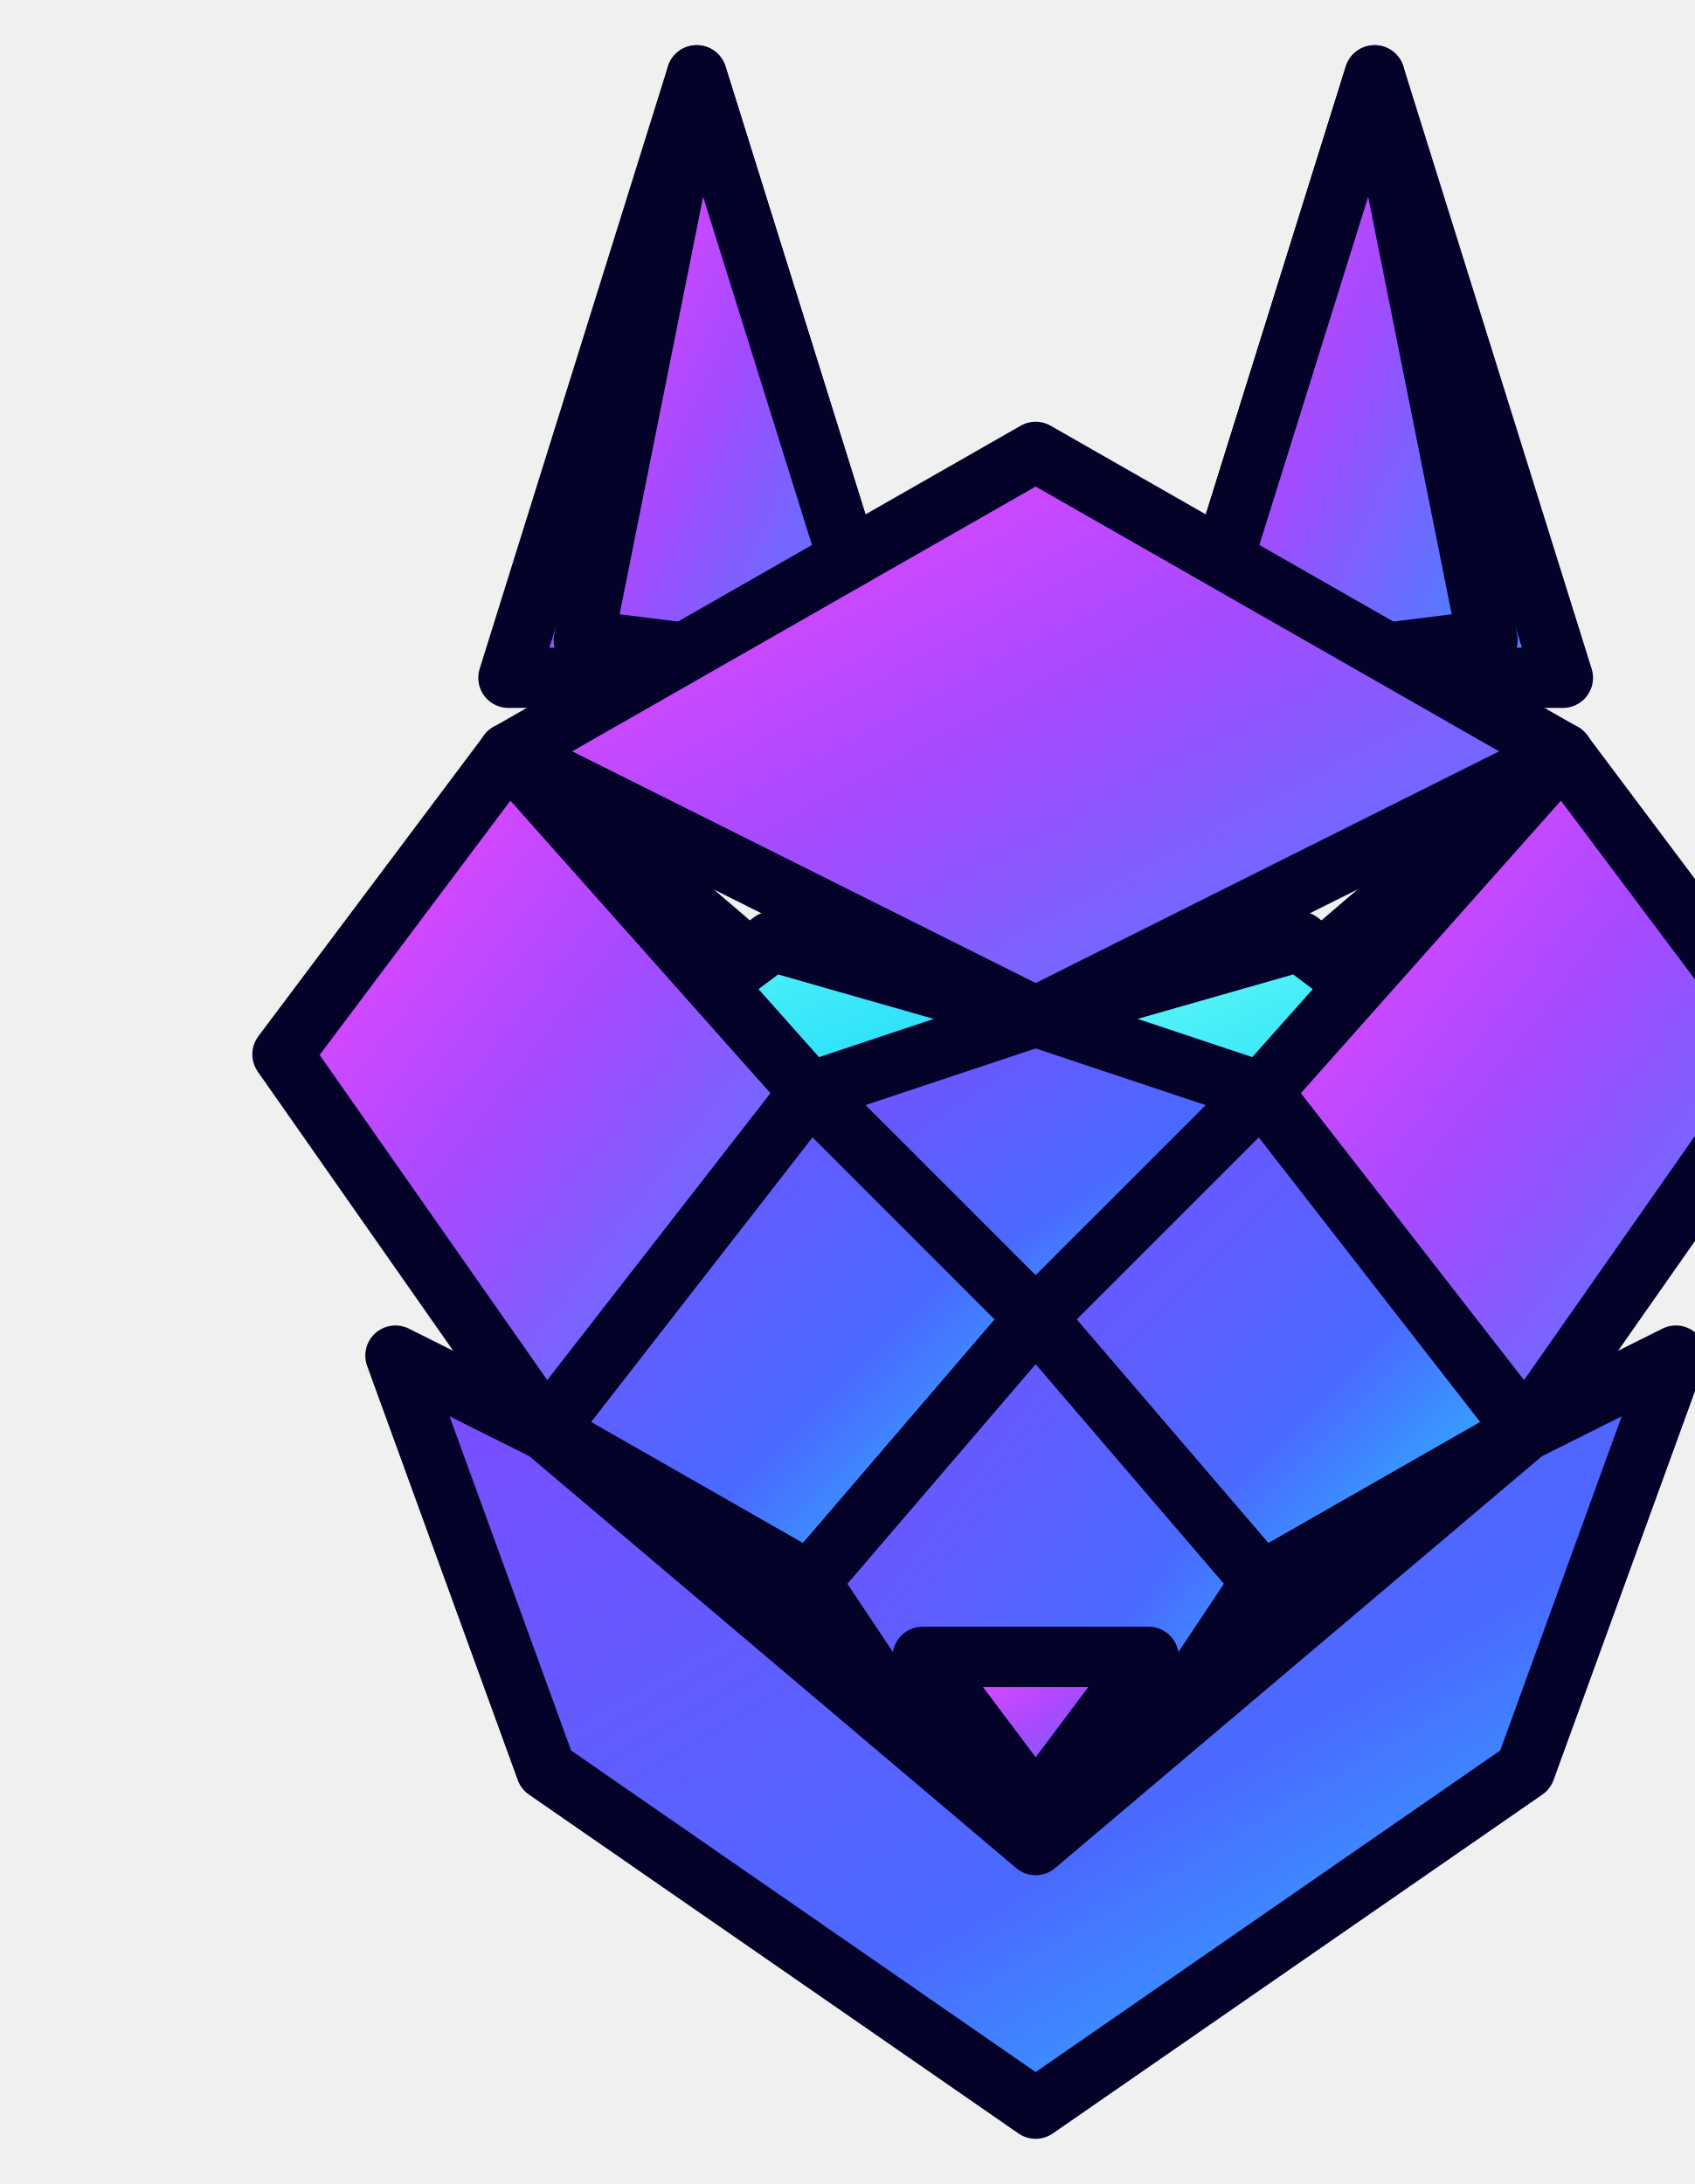
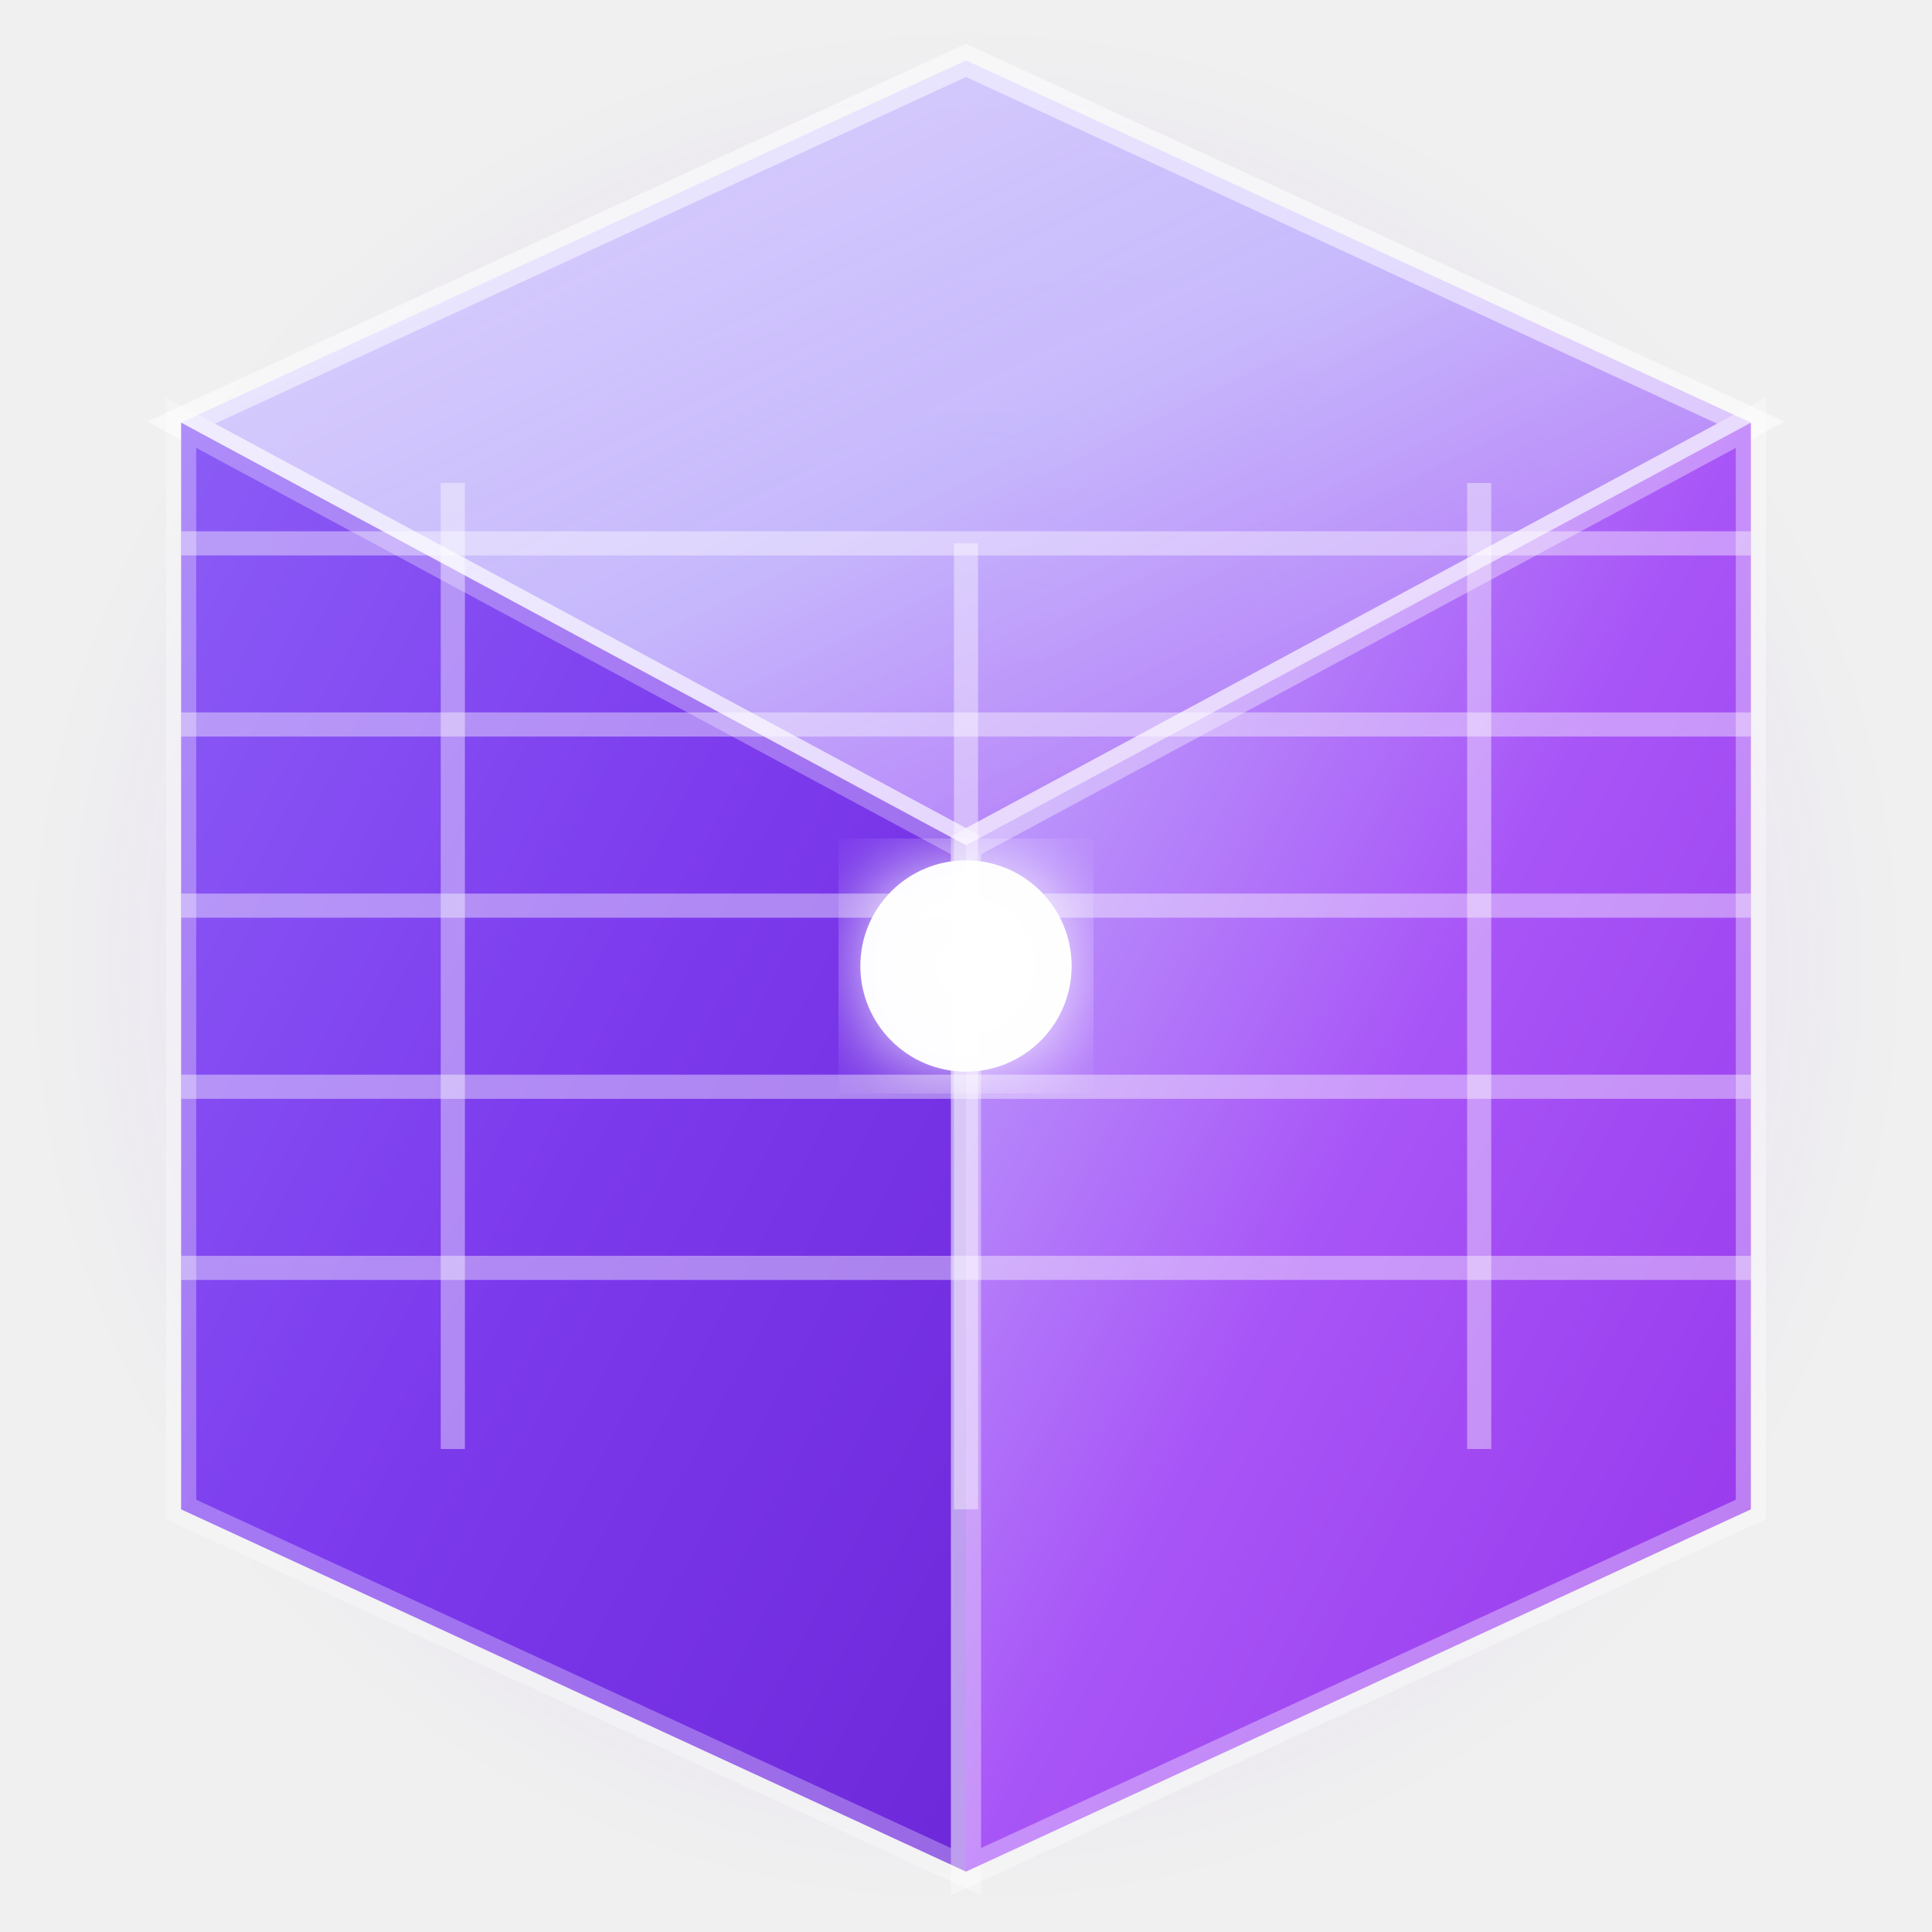
- <svg xmlns="http://www.w3.org/2000/svg" viewBox="15 0 90 116">
+ <svg xmlns="http://www.w3.org/2000/svg" width="64" height="64" viewBox="0 0 64 64" aria-label="LogicStamp Logo">
  <defs>
-     <linearGradient id="g1" x1="0" y1="0" x2="1" y2="1">
-       <stop offset="0%" stop-color="#ff44ff" />
-       <stop offset="50%" stop-color="#a24bff" />
-       <stop offset="100%" stop-color="#3f87ff" />
+     <radialGradient id="ls_halo" cx="50%" cy="50%" r="50%">
+       <stop offset="0%" stop-color="#9A56FF" stop-opacity="0.35" />
+       <stop offset="60%" stop-color="#9A56FF" stop-opacity="0.12" />
+       <stop offset="100%" stop-color="#9A56FF" stop-opacity="0" />
+     </radialGradient>
+     <linearGradient id="ls_faceTop" x1="0%" y1="0%" x2="100%" y2="100%">
+       <stop offset="0%" stop-color="#DDD6FE" stop-opacity="0.95" />
+       <stop offset="50%" stop-color="#C4B5FD" stop-opacity="0.9" />
+       <stop offset="100%" stop-color="#A855F7" stop-opacity="1" />
    </linearGradient>
-     <linearGradient id="g2" x1="0" y1="0" x2="1" y2="1">
-       <stop offset="0%" stop-color="#7f4bff" />
-       <stop offset="60%" stop-color="#4a6aff" />
-       <stop offset="100%" stop-color="#21d2ff" />
+     <linearGradient id="ls_faceLeft" x1="0%" y1="0%" x2="100%" y2="100%">
+       <stop offset="0%" stop-color="#8B5CF6" />
+       <stop offset="50%" stop-color="#7C3AED" />
+       <stop offset="100%" stop-color="#6D28D9" />
    </linearGradient>
-     <linearGradient id="eye" x1="0" y1="0" x2="1" y2="1">
-       <stop offset="0%" stop-color="#6afff4" />
-       <stop offset="100%" stop-color="#00caff" />
+     <linearGradient id="ls_faceRight" x1="0%" y1="0%" x2="100%" y2="100%">
+       <stop offset="0%" stop-color="#C4B5FD" />
+       <stop offset="50%" stop-color="#A855F7" />
+       <stop offset="100%" stop-color="#9333EA" />
    </linearGradient>
+     <filter id="ls_glow">
+       <feGaussianBlur stdDeviation="1.5" result="coloredBlur" />
+       <feMerge>
+         <feMergeNode in="coloredBlur" />
+         <feMergeNode in="SourceGraphic" />
+       </feMerge>
+     </filter>
  </defs>
-   <g transform="translate(10,4)" fill="none" stroke="#05022a" stroke-width="3.2" stroke-linejoin="round" stroke-linecap="round">
-     <polygon fill="url(#g1)" points="42,0 32,32 52,32" />
-     <polygon fill="url(#g1)" points="78,0 68,32 88,32" />
-     <polygon fill="url(#g1)" points="42,0 52,32 36,30" />
-     <polygon fill="url(#g1)" points="78,0 68,32 84,30" />
-     <polygon fill="url(#g1)" points="32,36 60,20 88,36 60,50" />
-     <polygon fill="url(#g1)" points="32,36 46,48 40,56 24,48" />
-     <polygon fill="url(#g1)" points="88,36 74,48 80,56 96,48" />
-     <polygon fill="url(#eye)" points="46,46 30,58 50,60 60,50" />
-     <polygon fill="url(#eye)" points="74,46 90,58 70,60 60,50" />
-     <polygon fill="url(#g1)" points="32,36 20,52 34,72 48,54" />
-     <polygon fill="url(#g1)" points="88,36 100,52 86,72 72,54" />
-     <polygon fill="url(#g2)" points="48,54 60,50 72,54 60,66" />
-     <polygon fill="url(#g2)" points="34,72 48,54 60,66 48,80" />
-     <polygon fill="url(#g2)" points="86,72 72,54 60,66 72,80" />
-     <polygon fill="url(#g2)" points="48,80 60,66 72,80 60,98" />
-     <polygon fill="url(#g1)" points="54,84 66,84 60,92" />
-     <polygon fill="url(#g2)" points="26,68 34,90 60,108 86,90 94,68 86,72 60,94 34,72" />
+   <circle cx="32" cy="32" r="31" fill="url(#ls_halo)" />
+   <g>
+     <polygon points="32,2 6,14 32,28 58,14" fill="url(#ls_faceTop)" stroke="rgba(255,255,255,0.5)" stroke-width="1" />
+     <polygon points="6,14 6,50 32,62 32,28" fill="url(#ls_faceLeft)" stroke="rgba(255,255,255,0.3)" stroke-width="1" />
+     <polygon points="58,14 58,50 32,62 32,28" fill="url(#ls_faceRight)" stroke="rgba(255,255,255,0.35)" stroke-width="1" />
+     <g stroke="rgba(255,255,255,0.4)" stroke-width="0.8">
+       <line x1="15" y1="16" x2="15" y2="48" />
+       <line x1="32" y1="18" x2="32" y2="50" />
+       <line x1="49" y1="16" x2="49" y2="48" />
+       <line x1="6" y1="18" x2="58" y2="18" />
+       <line x1="6" y1="24" x2="58" y2="24" />
+       <line x1="6" y1="30" x2="58" y2="30" />
+       <line x1="6" y1="36" x2="58" y2="36" />
+       <line x1="6" y1="42" x2="58" y2="42" />
+     </g>
+     <circle cx="32" cy="32" r="3.5" fill="white" fill-opacity="0.98" filter="url(#ls_glow)" />
  </g>
</svg>
